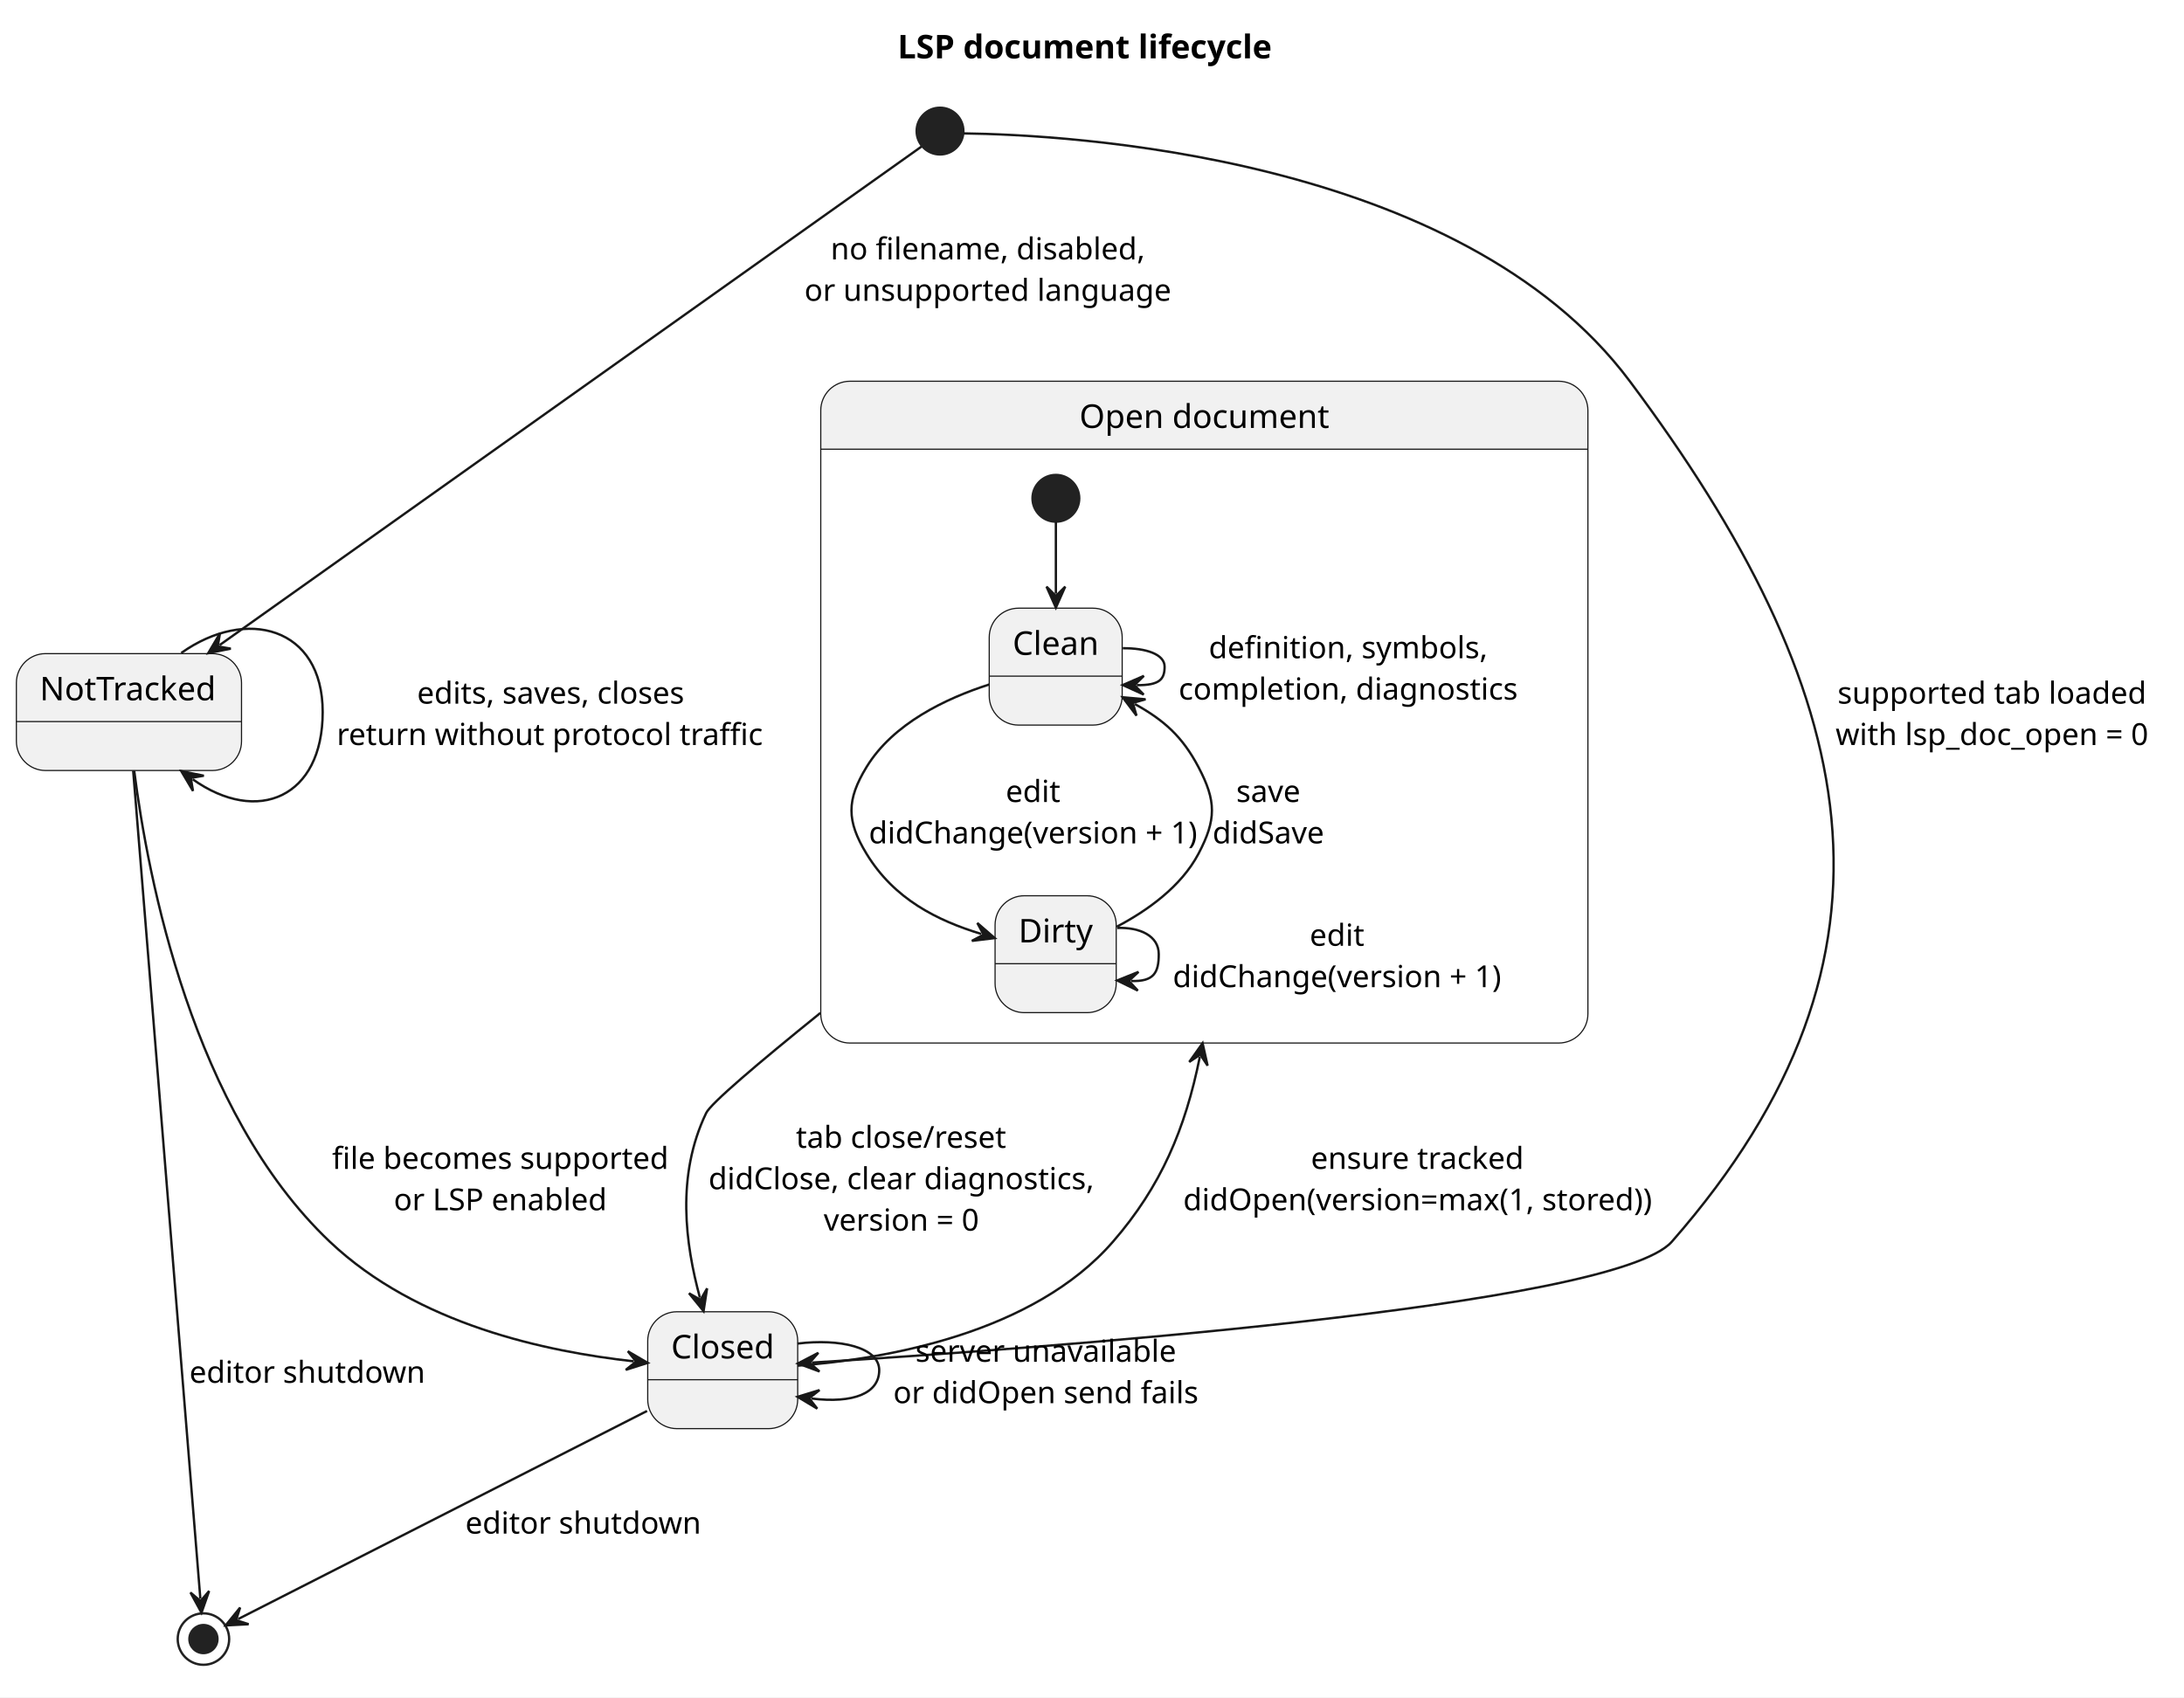
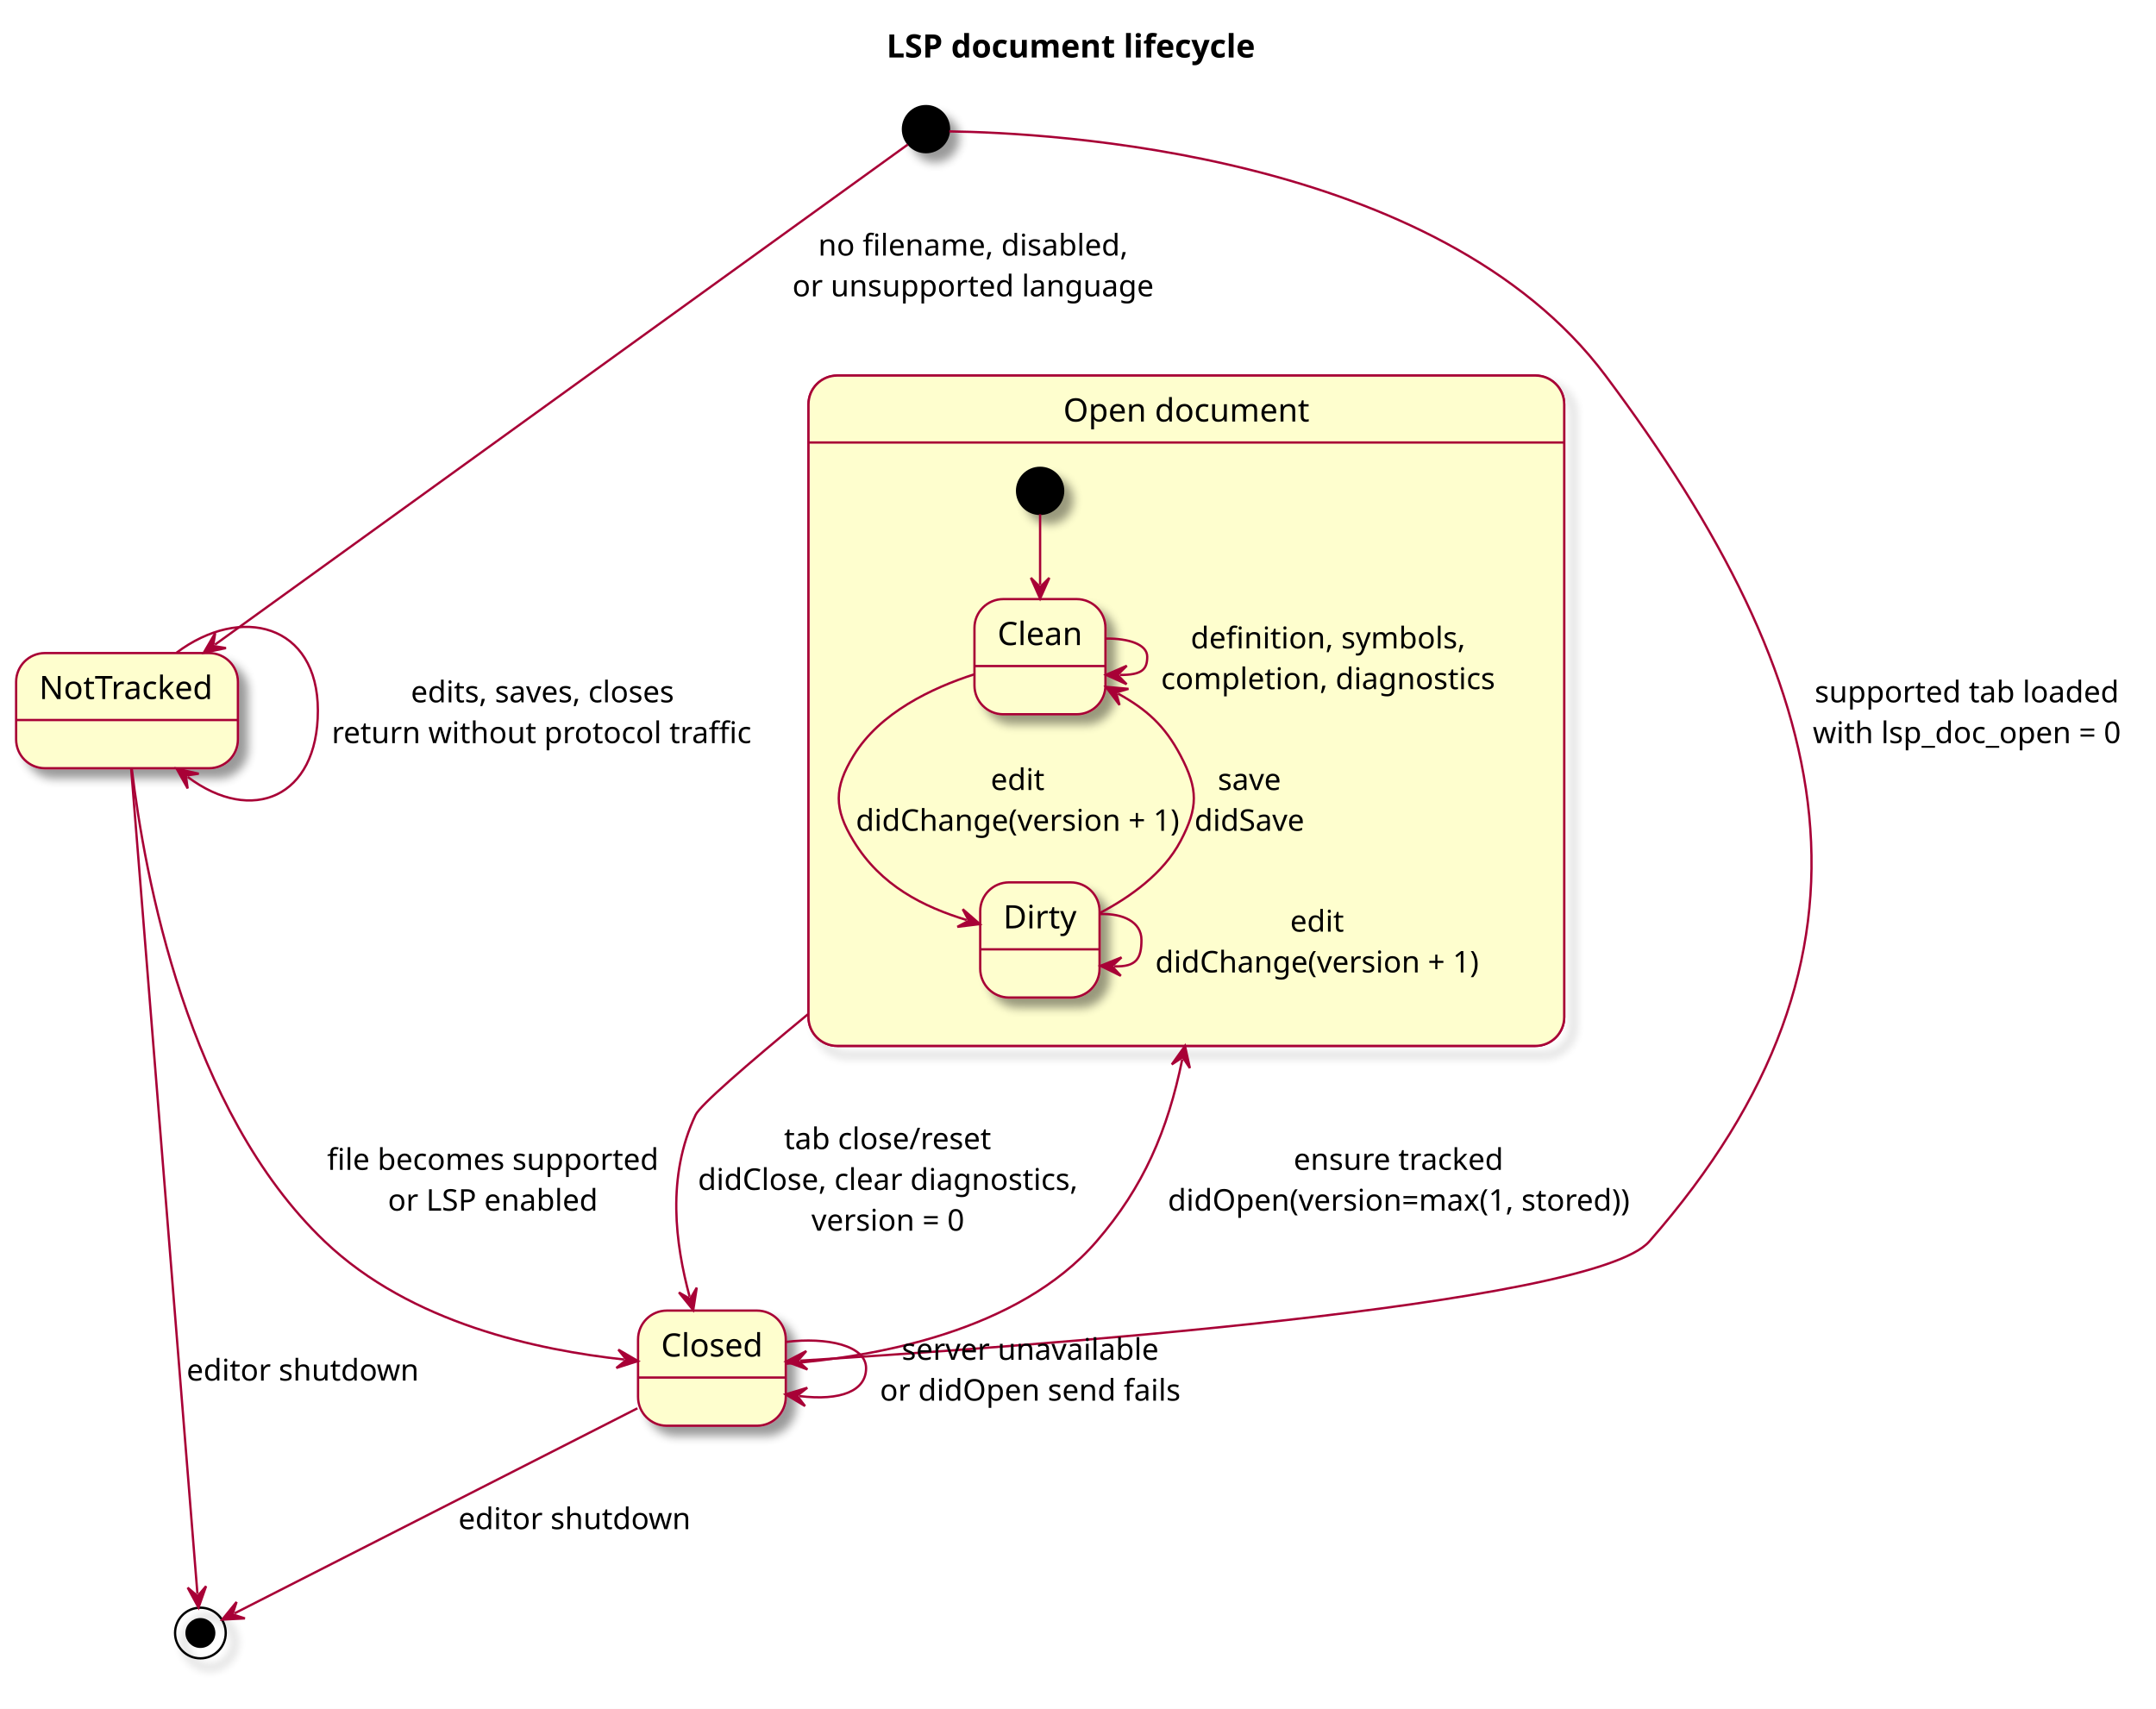
- <svg xmlns="http://www.w3.org/2000/svg" contentStyleType="text/css" data-diagram-type="STATE" height="726px" preserveAspectRatio="none" style="width:934px;height:726px;background:#FFFFFF;" version="1.1" viewBox="0 0 934 726" width="934px" zoomAndPan="magnify">
-   <defs />
+ <svg xmlns="http://www.w3.org/2000/svg" contentStyleType="text/css" data-diagram-type="STATE" height="742px" preserveAspectRatio="none" style="width:936px;height:742px;background:#FFFFFF;" version="1.1" viewBox="0 0 936 742" width="936px" zoomAndPan="magnify">
+   <defs>
+     <filter height="300%" id="f17mdvkjv52djh" width="300%" x="-1" y="-1">
+       <feGaussianBlur result="blurOut" stdDeviation="2" />
+       <feColorMatrix in="blurOut" result="blurOut2" type="matrix" values="0 0 0 0 0 0 0 0 0 0 0 0 0 0 0 0 0 0 .4 0" />
+       <feOffset dx="4" dy="4" in="blurOut2" result="blurOut3" />
+       <feBlend in="SourceGraphic" in2="blurOut3" mode="normal" />
+     </filter>
+   </defs>
  <rect width="100%" height="100%" fill="#FFFFFF" />
  <g>
-     <g class="title" data-source-line="2">
-       <text fill="#000000" font-family="sans-serif" font-size="14" font-weight="700" lengthAdjust="spacing" textLength="160.047" x="383.855" y="24.966">LSP document lifecycle</text>
+     <g class="title" data-source-line="3">
+       <text fill="#000000" font-family="sans-serif" font-size="14" font-weight="700" lengthAdjust="spacing" textLength="160.047" x="384.855" y="24.966">LSP document lifecycle</text>
    </g>
-     <path d="M363.5,163.068 L666.578,163.068 A12.5,12.5 0 0 1 679.078,175.568 L679.078,192.136 L351,192.136 L351,175.568 A12.5,12.5 0 0 1 363.5,163.068" fill="#F1F1F1" />
-     <rect fill="none" height="283.068" rx="12.5" ry="12.5" style="stroke:#181818;stroke-width:0.5;" width="328.078" x="351" y="163.068" />
-     <line style="stroke:#181818;stroke-width:0.5;" x1="351" x2="679.078" y1="192.136" y2="192.136" />
+     <rect fill="none" filter="url(#f17mdvkjv52djh)" height="291.068" rx="12.5" ry="12.5" style="stroke:#A80036;stroke-width:1;" width="328.078" x="351" y="163.068" />
+     <path d="M363.5,163.068 L666.578,163.068 A12.5,12.5 0 0 1 679.078,175.568 L679.078,192.136 L351,192.136 L351,175.568 A12.5,12.5 0 0 1 363.5,163.068" fill="#FEFECE" />
+     <path d="M351,192.136 L679.078,192.136 L679.078,441.636 A12.5,12.5 0 0 1 666.578,454.136 L363.5,454.136 A12.5,12.5 0 0 1 351,441.636 L351,192.136" fill="#FEFECE" />
+     <rect fill="none" height="291.068" rx="12.5" ry="12.5" style="stroke:#A80036;stroke-width:1;" width="328.078" x="351" y="163.068" />
+     <line style="stroke:#A80036;stroke-width:1;" x1="351" x2="679.078" y1="192.136" y2="192.136" />
    <text fill="#000000" font-family="sans-serif" font-size="14" lengthAdjust="spacing" textLength="106.876" x="461.601" y="183.034">Open document</text>
-     <g class="start_entity" data-qualified-name="Open..start.Open" data-source-line="14" id="ent0011">
-       <ellipse cx="451.55" cy="213.136" fill="#222222" rx="10" ry="10" style="stroke:#222222;stroke-width:1;" />
+     <g class="start_entity" data-qualified-name="Open..start.Open" data-source-line="15" id="ent0011">
+       <ellipse cx="451.55" cy="213.136" fill="#000000" filter="url(#f17mdvkjv52djh)" rx="10" ry="10" style="stroke:#000000;stroke-width:1;" />
    </g>
    <g class="entity" data-qualified-name="Open.Clean" id="ent0012">
-       <rect fill="#F1F1F1" height="50" rx="12.5" ry="12.5" style="stroke:#181818;stroke-width:0.5;" width="56.862" x="423.05" y="260.136" />
-       <line style="stroke:#181818;stroke-width:0.5;" x1="423.05" x2="479.912" y1="289.204" y2="289.204" />
+       <rect fill="#FEFECE" filter="url(#f17mdvkjv52djh)" height="50" rx="12.5" ry="12.5" style="stroke:#A80036;stroke-width:1;" width="56.862" x="423.05" y="260.136" />
+       <line style="stroke:#A80036;stroke-width:1;" x1="423.05" x2="479.912" y1="289.204" y2="289.204" />
      <text fill="#000000" font-family="sans-serif" font-size="14" lengthAdjust="spacing" textLength="36.862" x="433.05" y="280.102">Clean</text>
    </g>
    <g class="entity" data-qualified-name="Open.Dirty" id="ent0014">
-       <rect fill="#F1F1F1" height="50" rx="12.5" ry="12.5" style="stroke:#181818;stroke-width:0.5;" width="51.808" x="425.55" y="383.136" />
-       <line style="stroke:#181818;stroke-width:0.5;" x1="425.55" x2="477.358" y1="412.204" y2="412.204" />
+       <rect fill="#FEFECE" filter="url(#f17mdvkjv52djh)" height="50" rx="12.5" ry="12.5" style="stroke:#A80036;stroke-width:1;" width="51.808" x="425.55" y="383.136" />
+       <line style="stroke:#A80036;stroke-width:1;" x1="425.55" x2="477.358" y1="412.204" y2="412.204" />
      <text fill="#000000" font-family="sans-serif" font-size="14" lengthAdjust="spacing" textLength="31.808" x="435.55" y="403.102">Dirty</text>
    </g>
-     <g class="link" data-entity-1="ent0011" data-entity-2="ent0012" data-link-type="dependency" data-source-line="14" id="lnk13">
-       <path d="M451.55,223.286 C451.55,232.556 451.55,241.276 451.55,253.916" fill="none" id="*start*Open-to-Clean" style="stroke:#181818;stroke-width:1;" />
-       <polygon fill="#181818" points="451.55,259.916,455.55,250.916,451.55,254.916,447.55,250.916,451.55,259.916" style="stroke:#181818;stroke-width:1;" />
+     <g class="link" data-entity-1="ent0011" data-entity-2="ent0012" data-link-type="dependency" data-source-line="15" id="lnk13">
+       <path d="M451.55,223.286 C451.55,232.556 451.55,241.276 451.55,253.916" fill="none" id="*start*Open-to-Clean" style="stroke:#A80036;stroke-width:1;" />
+       <polygon fill="#A80036" points="451.55,259.916,455.55,250.916,451.55,254.916,447.55,250.916,451.55,259.916" style="stroke:#A80036;stroke-width:1;" />
    </g>
-     <g class="link" data-entity-1="ent0012" data-entity-2="ent0014" data-link-type="dependency" data-source-line="15" id="lnk15">
-       <path d="M423.02,292.776 C404.55,298.716 381.9,309.456 370.55,328.136 C362,342.186 362,351.086 370.55,365.136 C382.4,384.626 400.803,393.721 419.663,399.49" fill="none" id="Clean-to-Dirty" style="stroke:#181818;stroke-width:1;" />
-       <polygon fill="#181818" points="425.4,401.246,417.964,394.788,420.619,399.783,415.623,402.438,425.4,401.246" style="stroke:#181818;stroke-width:1;" />
+     <g class="link" data-entity-1="ent0012" data-entity-2="ent0014" data-link-type="dependency" data-source-line="16" id="lnk15">
+       <path d="M423.02,292.776 C404.55,298.716 381.9,309.456 370.55,328.136 C362,342.186 362,351.086 370.55,365.136 C382.4,384.626 400.803,393.721 419.663,399.49" fill="none" id="Clean-to-Dirty" style="stroke:#A80036;stroke-width:1;" />
+       <polygon fill="#A80036" points="425.4,401.246,417.964,394.788,420.619,399.783,415.623,402.438,425.4,401.246" style="stroke:#A80036;stroke-width:1;" />
      <text fill="#000000" font-family="sans-serif" font-size="13" lengthAdjust="spacing" textLength="23.374" x="430.096" y="343.033">edit</text>
      <text fill="#000000" font-family="sans-serif" font-size="13" lengthAdjust="spacing" textLength="140.465" x="371.55" y="360.739">didChange(version + 1)</text>
    </g>
-     <g class="link" data-entity-1="ent0014" data-entity-2="ent0014" data-link-type="dependency" data-source-line="16" id="lnk16">
-       <path d="M477.75,396.906 C487.51,396.546 495.55,400.286 495.55,408.136 C495.55,415.986 493.506,419.947 483.746,419.587" fill="none" id="Dirty-to-Dirty" style="stroke:#181818;stroke-width:1;" />
-       <polygon fill="#181818" points="477.75,419.366,486.596,423.695,482.747,419.55,486.891,415.7,477.75,419.366" style="stroke:#181818;stroke-width:1;" />
+     <g class="link" data-entity-1="ent0014" data-entity-2="ent0014" data-link-type="dependency" data-source-line="17" id="lnk16">
+       <path d="M477.75,396.906 C487.51,396.546 495.55,400.286 495.55,408.136 C495.55,415.986 493.506,419.947 483.746,419.587" fill="none" id="Dirty-to-Dirty" style="stroke:#A80036;stroke-width:1;" />
+       <polygon fill="#A80036" points="477.75,419.366,486.596,423.695,482.747,419.55,486.891,415.7,477.75,419.366" style="stroke:#A80036;stroke-width:1;" />
      <text fill="#000000" font-family="sans-serif" font-size="13" lengthAdjust="spacing" textLength="23.374" x="560.096" y="404.533">edit</text>
      <text fill="#000000" font-family="sans-serif" font-size="13" lengthAdjust="spacing" textLength="140.465" x="501.55" y="422.239">didChange(version + 1)</text>
    </g>
-     <g class="link" data-entity-1="ent0014" data-entity-2="ent0012" data-link-type="dependency" data-source-line="17" id="lnk17">
-       <path d="M477.56,396.406 C490.59,389.546 505.13,379.246 512.55,365.136 C520.2,350.576 520.2,342.696 512.55,328.136 C505.61,314.936 497.677,307.986 485.347,301.146" fill="none" id="Dirty-to-Clean" style="stroke:#181818;stroke-width:1;" />
-       <polygon fill="#181818" points="480.1,298.236,486.03,306.1,484.472,300.661,489.911,299.104,480.1,298.236" style="stroke:#181818;stroke-width:1;" />
+     <g class="link" data-entity-1="ent0014" data-entity-2="ent0012" data-link-type="dependency" data-source-line="18" id="lnk17">
+       <path d="M477.56,396.406 C490.59,389.546 505.13,379.246 512.55,365.136 C520.2,350.576 520.2,342.696 512.55,328.136 C505.61,314.936 497.677,307.986 485.347,301.146" fill="none" id="Dirty-to-Clean" style="stroke:#A80036;stroke-width:1;" />
+       <polygon fill="#A80036" points="480.1,298.236,486.03,306.1,484.472,300.661,489.911,299.104,480.1,298.236" style="stroke:#A80036;stroke-width:1;" />
      <text fill="#000000" font-family="sans-serif" font-size="13" lengthAdjust="spacing" textLength="27.456" x="528.677" y="343.033">save</text>
      <text fill="#000000" font-family="sans-serif" font-size="13" lengthAdjust="spacing" textLength="47.71" x="518.55" y="360.739">didSave</text>
    </g>
-     <g class="link" data-entity-1="ent0012" data-entity-2="ent0012" data-link-type="dependency" data-source-line="18" id="lnk18">
-       <path d="M480.15,277.266 C490.05,277.176 498.05,279.806 498.05,285.136 C498.05,290.466 496.05,293.15 486.15,293.06" fill="none" id="Clean-to-Clean" style="stroke:#181818;stroke-width:1;" />
-       <polygon fill="#181818" points="480.15,293.006,489.113,297.087,485.15,293.051,489.186,289.088,480.15,293.006" style="stroke:#181818;stroke-width:1;" />
+     <g class="link" data-entity-1="ent0012" data-entity-2="ent0012" data-link-type="dependency" data-source-line="19" id="lnk18">
+       <path d="M480.15,277.266 C490.05,277.176 498.05,279.806 498.05,285.136 C498.05,290.466 496.05,293.15 486.15,293.06" fill="none" id="Clean-to-Clean" style="stroke:#A80036;stroke-width:1;" />
+       <polygon fill="#A80036" points="480.15,293.006,489.113,297.087,485.15,293.051,489.186,289.088,480.15,293.006" style="stroke:#A80036;stroke-width:1;" />
      <text fill="#000000" font-family="sans-serif" font-size="13" lengthAdjust="spacing" textLength="119.288" x="516.92" y="281.533">definition, symbols,</text>
      <text fill="#000000" font-family="sans-serif" font-size="13" lengthAdjust="spacing" textLength="145.028" x="504.05" y="299.239">completion, diagnostics</text>
    </g>
-     <g class="start_entity" data-qualified-name=".start." data-source-line="4" id="ent0002">
-       <ellipse cx="402" cy="56.068" fill="#222222" rx="10" ry="10" style="stroke:#222222;stroke-width:1;" />
+     <g class="start_entity" data-qualified-name=".start." data-source-line="5" id="ent0002">
+       <ellipse cx="402" cy="56.068" fill="#000000" filter="url(#f17mdvkjv52djh)" rx="10" ry="10" style="stroke:#000000;stroke-width:1;" />
    </g>
    <g class="entity" data-qualified-name="NotTracked" id="ent0003">
-       <rect fill="#F1F1F1" height="50" rx="12.5" ry="12.5" style="stroke:#181818;stroke-width:0.5;" width="96.286" x="7" y="279.568" />
-       <line style="stroke:#181818;stroke-width:0.5;" x1="7" x2="103.286" y1="308.636" y2="308.636" />
-       <text fill="#000000" font-family="sans-serif" font-size="14" lengthAdjust="spacing" textLength="76.286" x="17" y="299.534">NotTracked</text>
+       <rect fill="#FEFECE" filter="url(#f17mdvkjv52djh)" height="50" rx="12.5" ry="12.5" style="stroke:#A80036;stroke-width:1;" width="96.286" x="7" y="283.568" />
+       <line style="stroke:#A80036;stroke-width:1;" x1="7" x2="103.286" y1="312.636" y2="312.636" />
+       <text fill="#000000" font-family="sans-serif" font-size="14" lengthAdjust="spacing" textLength="76.286" x="17" y="303.534">NotTracked</text>
    </g>
    <g class="entity" data-qualified-name="Closed" id="ent0005">
-       <rect fill="#F1F1F1" height="50" rx="12.5" ry="12.5" style="stroke:#181818;stroke-width:0.5;" width="64.142" x="277" y="561.068" />
-       <line style="stroke:#181818;stroke-width:0.5;" x1="277" x2="341.142" y1="590.136" y2="590.136" />
-       <text fill="#000000" font-family="sans-serif" font-size="14" lengthAdjust="spacing" textLength="44.142" x="287" y="581.034">Closed</text>
+       <rect fill="#FEFECE" filter="url(#f17mdvkjv52djh)" height="50" rx="12.5" ry="12.5" style="stroke:#A80036;stroke-width:1;" width="64.142" x="277" y="569.068" />
+       <line style="stroke:#A80036;stroke-width:1;" x1="277" x2="341.142" y1="598.136" y2="598.136" />
+       <text fill="#000000" font-family="sans-serif" font-size="14" lengthAdjust="spacing" textLength="44.142" x="287" y="589.034">Closed</text>
    </g>
-     <g class="end_entity" data-qualified-name=".end." data-source-line="22" id="ent0020">
-       <ellipse cx="87" cy="701.068" fill="none" rx="11" ry="11" style="stroke:#222222;stroke-width:1;" />
-       <ellipse cx="87" cy="701.068" fill="#222222" rx="6" ry="6" style="stroke:#222222;stroke-width:1;" />
+     <g class="end_entity" data-qualified-name=".end." data-source-line="23" id="ent0020">
+       <ellipse cx="87" cy="709.068" fill="none" filter="url(#f17mdvkjv52djh)" rx="11" ry="11" style="stroke:#000000;stroke-width:1;" />
+       <ellipse cx="87" cy="709.068" fill="#000000" rx="6" ry="6" style="stroke:#000000;stroke-width:1;" />
    </g>
-     <g class="link" data-entity-1="ent0002" data-entity-2="ent0003" data-link-type="dependency" data-source-line="4" id="lnk4">
-       <path d="M394.1,62.678 C353.45,91.558 171.591,220.743 93.931,275.913" fill="none" id="*start*-to-NotTracked" style="stroke:#181818;stroke-width:1;" />
-       <polygon fill="#181818" points="89.04,279.388,98.694,277.437,93.116,276.492,94.061,270.915,89.04,279.388" style="stroke:#181818;stroke-width:1;" />
+     <g class="link" data-entity-1="ent0002" data-entity-2="ent0003" data-link-type="dependency" data-source-line="5" id="lnk4">
+       <path d="M394.1,62.768 C353.34,92.188 170.645,224.086 93.325,279.906" fill="none" id="*start*-to-NotTracked" style="stroke:#A80036;stroke-width:1;" />
+       <polygon fill="#A80036" points="88.46,283.418,98.099,281.393,92.514,280.491,93.416,274.907,88.46,283.418" style="stroke:#A80036;stroke-width:1;" />
      <text fill="#000000" font-family="sans-serif" font-size="13" lengthAdjust="spacing" textLength="134.498" x="355.2" y="110.965">no filename, disabled,</text>
      <text fill="#000000" font-family="sans-serif" font-size="13" lengthAdjust="spacing" textLength="156.897" x="344" y="128.671">or unsupported language</text>
    </g>
-     <g class="link" data-entity-1="ent0002" data-entity-2="ent0005" data-link-type="dependency" data-source-line="5" id="lnk6">
-       <path d="M412.11,57.058 C455.19,57.608 624.53,66.068 697,163.068 C795.01,294.248 822.89,407.878 715,531.068 C690.4,559.148 438.949,577.126 347.219,582.817" fill="none" id="*start*-to-Closed" style="stroke:#181818;stroke-width:1;" />
-       <polygon fill="#181818" points="341.23,583.188,350.46,586.623,346.22,582.878,349.965,578.638,341.23,583.188" style="stroke:#181818;stroke-width:1;" />
-       <text fill="#000000" font-family="sans-serif" font-size="13" lengthAdjust="spacing" textLength="132.08" x="785.838" y="300.965">supported tab loaded</text>
-       <text fill="#000000" font-family="sans-serif" font-size="13" lengthAdjust="spacing" textLength="133.757" x="785" y="318.671">with lsp_doc_open = 0</text>
+     <g class="link" data-entity-1="ent0002" data-entity-2="ent0005" data-link-type="dependency" data-source-line="6" id="lnk6">
+       <path d="M412.11,57.058 C455.17,57.628 624.45,66.128 697,163.068 C797.26,297.028 826.26,413.208 716,539.068 C691.34,567.218 439.249,585.149 347.299,590.819" fill="none" id="*start*-to-Closed" style="stroke:#A80036;stroke-width:1;" />
+       <polygon fill="#A80036" points="341.31,591.188,350.539,594.626,346.3,590.88,350.047,586.642,341.31,591.188" style="stroke:#A80036;stroke-width:1;" />
+       <text fill="#000000" font-family="sans-serif" font-size="13" lengthAdjust="spacing" textLength="132.08" x="787.838" y="304.965">supported tab loaded</text>
+       <text fill="#000000" font-family="sans-serif" font-size="13" lengthAdjust="spacing" textLength="133.757" x="787" y="322.671">with lsp_doc_open = 0</text>
    </g>
-     <g class="link" data-entity-1="ent0003" data-entity-2="ent0003" data-link-type="dependency" data-source-line="7" id="lnk7">
-       <path d="M77.52,279.298 C105.23,259.588 138,268.018 138,304.568 C138,341.118 110.119,353.026 82.409,333.316" fill="none" id="NotTracked-to-NotTracked" style="stroke:#181818;stroke-width:1;" />
-       <polygon fill="#181818" points="77.52,329.838,82.535,338.314,81.594,332.736,87.172,331.795,77.52,329.838" style="stroke:#181818;stroke-width:1;" />
-       <text fill="#000000" font-family="sans-serif" font-size="13" lengthAdjust="spacing" textLength="114.257" x="178.372" y="300.965">edits, saves, closes</text>
-       <text fill="#000000" font-family="sans-serif" font-size="13" lengthAdjust="spacing" textLength="183.001" x="144" y="318.671">return without protocol traffic</text>
+     <g class="link" data-entity-1="ent0003" data-entity-2="ent0003" data-link-type="dependency" data-source-line="8" id="lnk7">
+       <path d="M76.68,283.388 C104.56,262.468 138,270.868 138,308.568 C138,346.268 109.359,358.269 81.479,337.349" fill="none" id="NotTracked-to-NotTracked" style="stroke:#A80036;stroke-width:1;" />
+       <polygon fill="#A80036" points="76.68,333.748,81.478,342.349,80.679,336.749,86.279,335.95,76.68,333.748" style="stroke:#A80036;stroke-width:1;" />
+       <text fill="#000000" font-family="sans-serif" font-size="13" lengthAdjust="spacing" textLength="114.257" x="178.372" y="304.965">edits, saves, closes</text>
+       <text fill="#000000" font-family="sans-serif" font-size="13" lengthAdjust="spacing" textLength="183.001" x="144" y="322.671">return without protocol traffic</text>
    </g>
-     <g class="link" data-entity-1="ent0003" data-entity-2="ent0005" data-link-type="dependency" data-source-line="8" id="lnk8">
-       <path d="M57.4,329.708 C63.24,375.518 82.31,475.428 141,531.068 C178.57,566.688 233.786,578.147 271.036,582.277" fill="none" id="NotTracked-to-Closed" style="stroke:#181818;stroke-width:1;" />
-       <polygon fill="#181818" points="277,582.938,268.496,577.971,272.031,582.387,267.614,585.922,277,582.938" style="stroke:#181818;stroke-width:1;" />
-       <text fill="#000000" font-family="sans-serif" font-size="13" lengthAdjust="spacing" textLength="143.923" x="142" y="499.965">file becomes supported</text>
-       <text fill="#000000" font-family="sans-serif" font-size="13" lengthAdjust="spacing" textLength="91.143" x="168.39" y="517.671">or LSP enabled</text>
+     <g class="link" data-entity-1="ent0003" data-entity-2="ent0005" data-link-type="dependency" data-source-line="9" id="lnk8">
+       <path d="M57.22,333.768 C62.77,380.208 81.41,482.248 141,539.068 C178.47,574.798 233.716,586.234 270.996,590.324" fill="none" id="NotTracked-to-Closed" style="stroke:#A80036;stroke-width:1;" />
+       <polygon fill="#A80036" points="276.96,590.978,268.45,586.02,271.99,590.433,267.577,593.973,276.96,590.978" style="stroke:#A80036;stroke-width:1;" />
+       <text fill="#000000" font-family="sans-serif" font-size="13" lengthAdjust="spacing" textLength="143.923" x="142" y="507.965">file becomes supported</text>
+       <text fill="#000000" font-family="sans-serif" font-size="13" lengthAdjust="spacing" textLength="91.143" x="168.39" y="525.671">or LSP enabled</text>
    </g>
-     <g class="link" data-entity-1="ent0005" data-entity-2="ent0002" data-link-type="dependency" data-source-line="10" id="lnk9">
-       <path d="M341.05,584.148 C379.18,581.238 441.95,570.308 476,531.068 C496.5,507.438 506.895,482.89 513.105,452.07" fill="none" id="Closed-to-Open" style="stroke:#181818;stroke-width:1;" />
-       <polygon fill="#181818" points="514.29,446.188,508.591,454.221,513.302,451.089,516.433,455.801,514.29,446.188" style="stroke:#181818;stroke-width:1;" />
-       <text fill="#000000" font-family="sans-serif" font-size="13" lengthAdjust="spacing" textLength="91.572" x="560.607" y="499.965">ensure tracked</text>
-       <text fill="#000000" font-family="sans-serif" font-size="13" lengthAdjust="spacing" textLength="200.785" x="506" y="517.671">didOpen(version=max(1, stored))</text>
+     <g class="link" data-entity-1="ent0005" data-entity-2="ent0002" data-link-type="dependency" data-source-line="11" id="lnk9">
+       <path d="M341.07,592.168 C379.22,589.268 442.01,578.358 476,539.068 C496.49,515.378 506.949,490.877 513.249,460.036" fill="none" id="Closed-to-Open" style="stroke:#A80036;stroke-width:1;" />
+       <polygon fill="#A80036" points="514.45,454.158,508.73,462.175,513.449,459.057,516.568,463.776,514.45,454.158" style="stroke:#A80036;stroke-width:1;" />
+       <text fill="#000000" font-family="sans-serif" font-size="13" lengthAdjust="spacing" textLength="91.572" x="561.607" y="507.965">ensure tracked</text>
+       <text fill="#000000" font-family="sans-serif" font-size="13" lengthAdjust="spacing" textLength="200.785" x="507" y="525.671">didOpen(version=max(1, stored))</text>
    </g>
-     <g class="link" data-entity-1="ent0002" data-entity-2="ent0005" data-link-type="dependency" data-source-line="21" id="lnk19">
-       <path d="M350.85,433.258 C323.9,455.008 303.97,471.968 302,476.068 C289.11,502.898 293.093,532.026 299.313,555.016" fill="none" id="Open-to-Closed" style="stroke:#181818;stroke-width:1;" />
-       <polygon fill="#181818" points="300.88,560.808,302.391,551.076,299.574,555.981,294.668,553.165,300.88,560.808" style="stroke:#181818;stroke-width:1;" />
-       <text fill="#000000" font-family="sans-serif" font-size="13" lengthAdjust="spacing" textLength="90.168" x="340.382" y="490.965">tab close/reset</text>
-       <text fill="#000000" font-family="sans-serif" font-size="13" lengthAdjust="spacing" textLength="164.931" x="303" y="508.671">didClose, clear diagnostics,</text>
-       <text fill="#000000" font-family="sans-serif" font-size="13" lengthAdjust="spacing" textLength="66.417" x="352.257" y="526.377">version = 0</text>
+     <g class="link" data-entity-1="ent0002" data-entity-2="ent0005" data-link-type="dependency" data-source-line="22" id="lnk19">
+       <path d="M350.84,440.318 C323.89,462.578 303.96,479.918 302,484.068 C289.26,510.978 293.224,540.083 299.394,563.053" fill="none" id="Open-to-Closed" style="stroke:#A80036;stroke-width:1;" />
+       <polygon fill="#A80036" points="300.95,568.848,302.478,559.118,299.653,564.019,294.752,561.194,300.95,568.848" style="stroke:#A80036;stroke-width:1;" />
+       <text fill="#000000" font-family="sans-serif" font-size="13" lengthAdjust="spacing" textLength="90.168" x="340.382" y="498.965">tab close/reset</text>
+       <text fill="#000000" font-family="sans-serif" font-size="13" lengthAdjust="spacing" textLength="164.931" x="303" y="516.671">didClose, clear diagnostics,</text>
+       <text fill="#000000" font-family="sans-serif" font-size="13" lengthAdjust="spacing" textLength="66.417" x="352.257" y="534.377">version = 0</text>
    </g>
-     <g class="link" data-entity-1="ent0005" data-entity-2="ent0005" data-link-type="dependency" data-source-line="11" id="lnk10">
-       <path d="M341.06,574.688 C359.2,572.458 376,576.258 376,586.068 C376,595.878 365.155,600.41 347.015,598.18" fill="none" id="Closed-to-Closed" style="stroke:#181818;stroke-width:1;" />
-       <polygon fill="#181818" points="341.06,597.448,349.505,602.516,346.023,598.058,350.481,594.576,341.06,597.448" style="stroke:#181818;stroke-width:1;" />
-       <text fill="#000000" font-family="sans-serif" font-size="13" lengthAdjust="spacing" textLength="111.553" x="391.483" y="582.465">server unavailable</text>
-       <text fill="#000000" font-family="sans-serif" font-size="13" lengthAdjust="spacing" textLength="130.52" x="382" y="600.171">or didOpen send fails</text>
+     <g class="link" data-entity-1="ent0005" data-entity-2="ent0005" data-link-type="dependency" data-source-line="12" id="lnk10">
+       <path d="M341.06,582.688 C359.2,580.458 376,584.258 376,594.068 C376,603.878 365.155,608.41 347.015,606.18" fill="none" id="Closed-to-Closed" style="stroke:#A80036;stroke-width:1;" />
+       <polygon fill="#A80036" points="341.06,605.448,349.505,610.516,346.023,606.058,350.481,602.576,341.06,605.448" style="stroke:#A80036;stroke-width:1;" />
+       <text fill="#000000" font-family="sans-serif" font-size="13" lengthAdjust="spacing" textLength="111.553" x="391.483" y="590.465">server unavailable</text>
+       <text fill="#000000" font-family="sans-serif" font-size="13" lengthAdjust="spacing" textLength="130.52" x="382" y="608.171">or didOpen send fails</text>
    </g>
-     <g class="link" data-entity-1="ent0005" data-entity-2="ent0020" data-link-type="dependency" data-source-line="22" id="lnk21">
-       <path d="M276.72,603.498 C225.25,629.698 132.607,676.856 101.837,692.516" fill="none" id="Closed-to-*end*" style="stroke:#181818;stroke-width:1;" />
-       <polygon fill="#181818" points="96.49,695.238,106.325,694.721,100.946,692.97,102.697,687.591,96.49,695.238" style="stroke:#181818;stroke-width:1;" />
-       <text fill="#000000" font-family="sans-serif" font-size="13" lengthAdjust="spacing" textLength="101.088" x="199" y="655.965">editor shutdown</text>
+     <g class="link" data-entity-1="ent0005" data-entity-2="ent0020" data-link-type="dependency" data-source-line="23" id="lnk21">
+       <path d="M276.72,611.498 C225.25,637.698 132.607,684.856 101.837,700.516" fill="none" id="Closed-to-*end*" style="stroke:#A80036;stroke-width:1;" />
+       <polygon fill="#A80036" points="96.49,703.238,106.325,702.721,100.946,700.97,102.697,695.591,96.49,703.238" style="stroke:#A80036;stroke-width:1;" />
+       <text fill="#000000" font-family="sans-serif" font-size="13" lengthAdjust="spacing" textLength="101.088" x="199" y="663.965">editor shutdown</text>
    </g>
-     <g class="link" data-entity-1="ent0003" data-entity-2="ent0020" data-link-type="dependency" data-source-line="23" id="lnk22">
-       <path d="M56.95,329.648 C63.11,405.598 81.484,632.128 85.684,683.828" fill="none" id="NotTracked-to-*end*" style="stroke:#181818;stroke-width:1;" />
-       <polygon fill="#181818" points="86.17,689.808,89.428,680.514,85.765,684.824,81.454,681.161,86.17,689.808" style="stroke:#181818;stroke-width:1;" />
-       <text fill="#000000" font-family="sans-serif" font-size="13" lengthAdjust="spacing" textLength="101.088" x="81" y="591.465">editor shutdown</text>
+     <g class="link" data-entity-1="ent0003" data-entity-2="ent0020" data-link-type="dependency" data-source-line="24" id="lnk22">
+       <path d="M56.93,333.598 C63.08,410.168 81.571,640.397 85.711,692.047" fill="none" id="NotTracked-to-*end*" style="stroke:#A80036;stroke-width:1;" />
+       <polygon fill="#A80036" points="86.19,698.028,89.458,688.737,85.79,693.044,81.484,689.376,86.19,698.028" style="stroke:#A80036;stroke-width:1;" />
+       <text fill="#000000" font-family="sans-serif" font-size="13" lengthAdjust="spacing" textLength="101.088" x="81" y="599.465">editor shutdown</text>
    </g>
  </g>
</svg>
